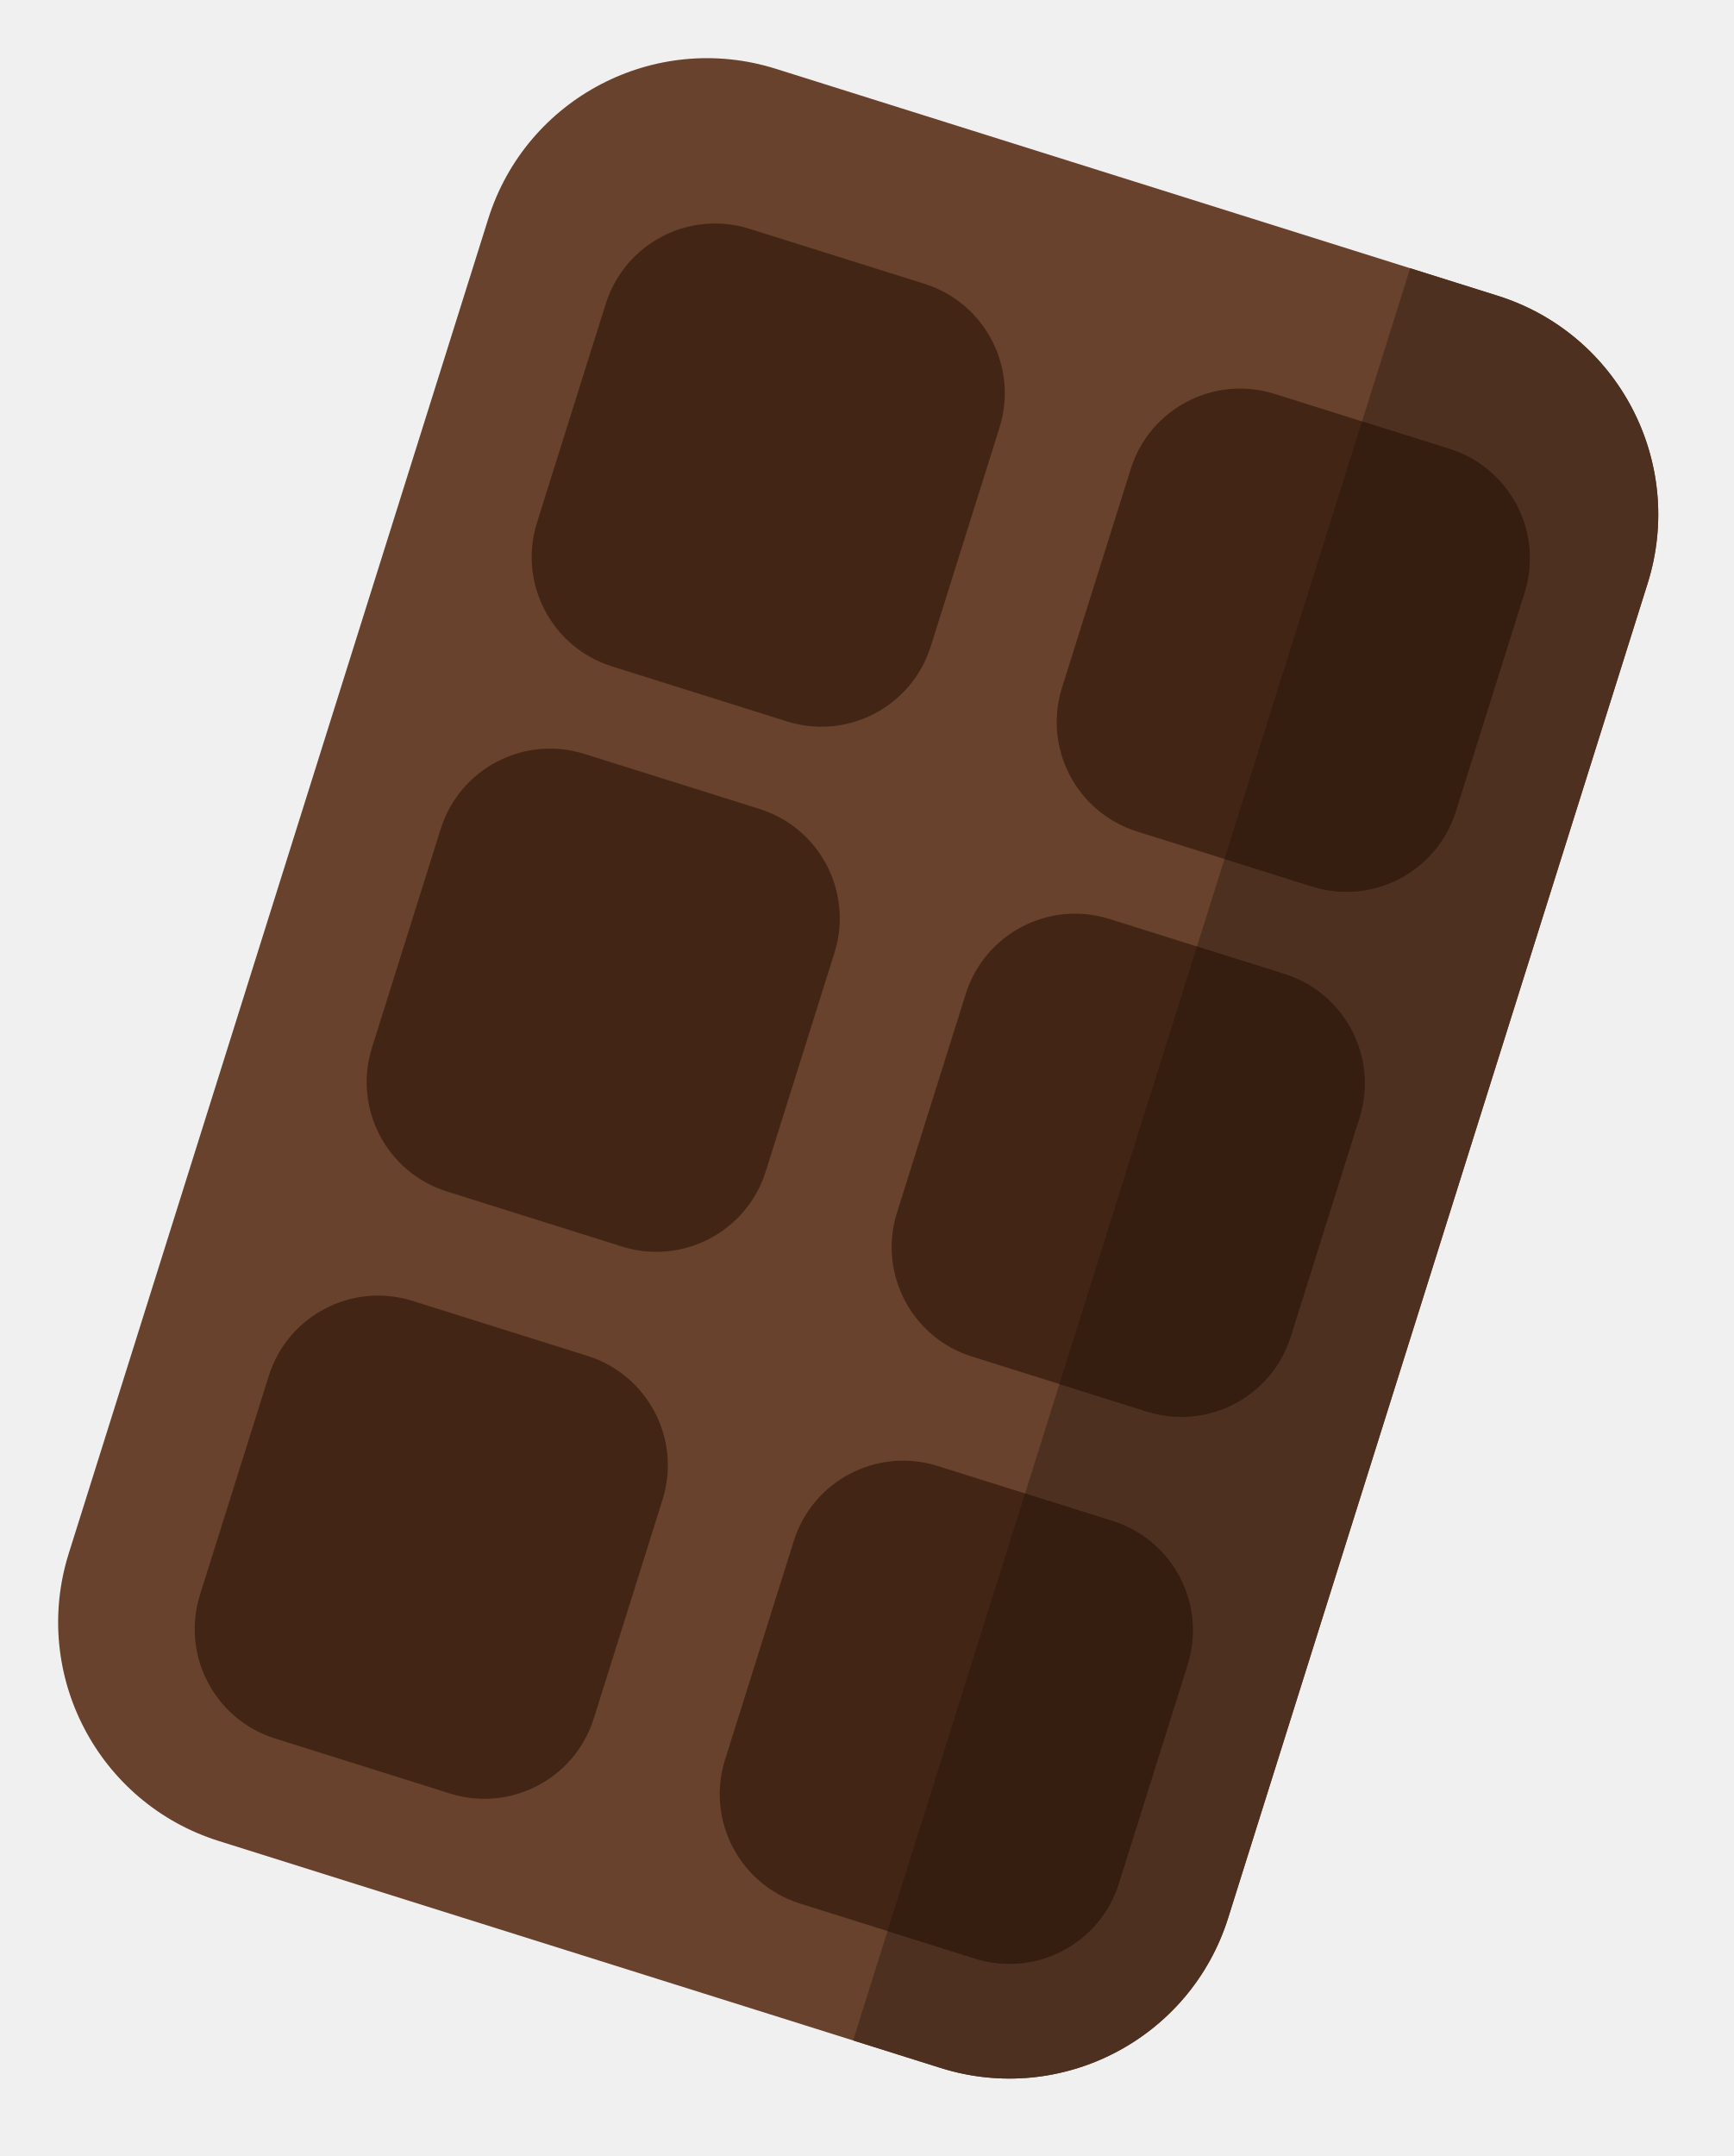
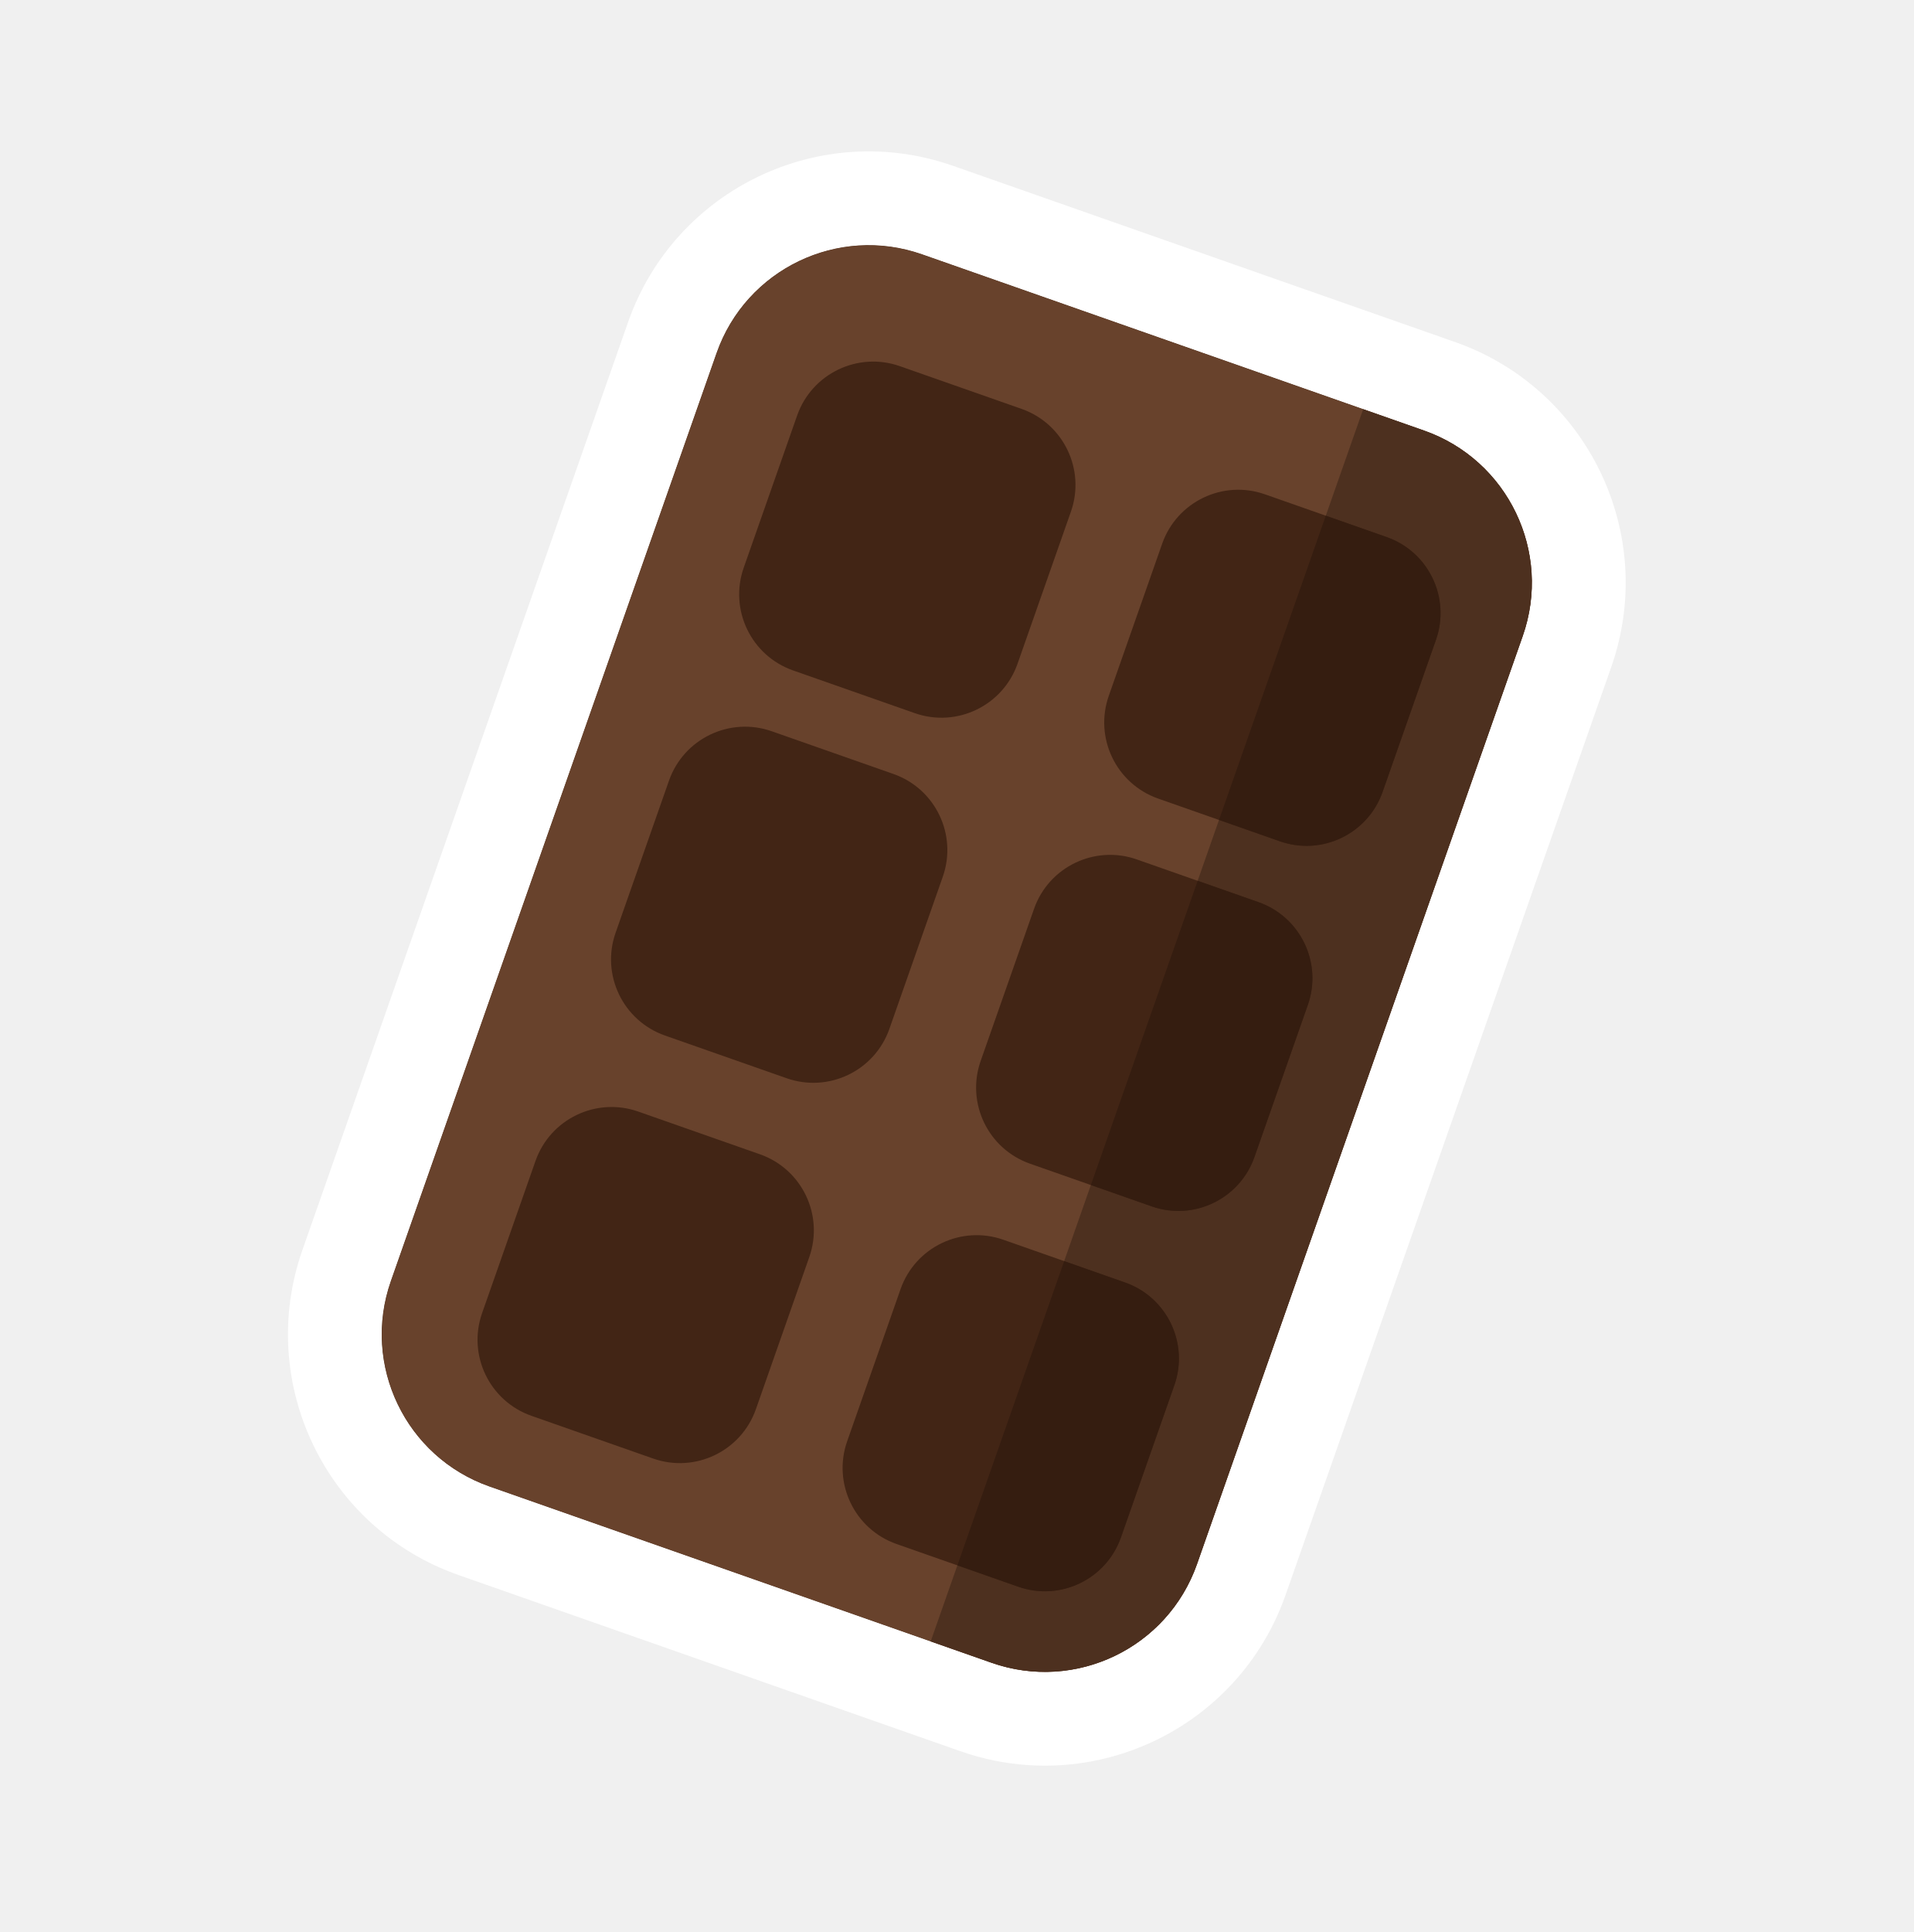
- <svg xmlns="http://www.w3.org/2000/svg" width="78" height="97" viewBox="0 0 78 97" fill="none">
-   <rect x="25.065" width="54.688" height="83.58" rx="10.319" transform="rotate(17.4515 25.0654 0)" fill="#68422C" />
-   <rect x="28.805" y="8.747" width="18.573" height="20.637" rx="5.159" transform="rotate(17.4515 28.8054 8.74658)" fill="#422515" />
-   <path fill-rule="evenodd" clip-rule="evenodd" d="M38.39 91.801L63.455 12.068L67.393 13.306C72.829 15.015 75.851 20.808 74.142 26.244L55.265 86.29C53.556 91.726 47.764 94.748 42.327 93.039L38.39 91.801Z" fill="#4D301F" />
-   <rect x="52.43" y="16.174" width="18.573" height="20.637" rx="5.159" transform="rotate(17.4515 52.4297 16.1743)" fill="#422515" />
-   <path d="M61.289 18.959L65.227 20.197C67.945 21.051 69.456 23.948 68.601 26.666L65.507 36.509C64.652 39.228 61.756 40.738 59.038 39.884L55.1 38.646L61.289 18.959Z" fill="#351D10" />
-   <rect x="21.379" y="32.372" width="18.573" height="20.637" rx="5.159" transform="rotate(17.4515 21.3787 32.3721)" fill="#422515" />
-   <rect x="45.003" y="39.798" width="18.573" height="20.637" rx="5.159" transform="rotate(17.4515 45.0032 39.7983)" fill="#422515" />
-   <path d="M53.862 42.584L57.8 43.821C60.518 44.676 62.029 47.572 61.174 50.29L58.08 60.134C57.225 62.852 54.329 64.363 51.611 63.508L47.673 62.271L53.862 42.584Z" fill="#351D10" />
-   <rect x="13.642" y="56.981" width="18.573" height="20.637" rx="5.159" transform="rotate(17.4515 13.6423 56.981)" fill="#422515" />
-   <rect x="37.267" y="64.407" width="18.573" height="20.637" rx="5.159" transform="rotate(17.4515 37.2668 64.4072)" fill="#422515" />
-   <path d="M46.126 67.193L50.064 68.431C52.782 69.285 54.293 72.181 53.438 74.9L50.344 84.743C49.489 87.462 46.593 88.972 43.875 88.118L39.937 86.88L46.126 67.193Z" fill="#351D10" />
+ <svg xmlns="http://www.w3.org/2000/svg" width="105" height="106" viewBox="0 0 105 106" fill="none">
+   <mask id="path-1-outside-1_263_1185" maskUnits="userSpaceOnUse" x="14.173" y="6.436" width="75.93" height="92.359" fill="black">
+     <rect fill="white" x="14.173" y="6.436" width="75.93" height="92.359" />
+     <path fill-rule="evenodd" clip-rule="evenodd" d="M39.32 19.37C40.938 14.761 45.986 12.335 50.596 13.954L74.802 22.45L74.802 22.449L78.141 23.621C82.75 25.239 85.176 30.288 83.558 34.897L65.686 85.811C65.23 87.108 64.504 88.232 63.591 89.142C63.439 89.293 63.282 89.439 63.12 89.578C60.801 91.578 57.505 92.316 54.408 91.229L26.865 81.56C22.255 79.942 19.83 74.894 21.448 70.284L39.32 19.37Z" />
+   </mask>
+   <path fill-rule="evenodd" clip-rule="evenodd" d="M39.32 19.37C40.938 14.761 45.986 12.335 50.596 13.954L74.802 22.45L74.802 22.449L78.141 23.621C82.75 25.239 85.176 30.288 83.558 34.897L65.686 85.811C65.23 87.108 64.504 88.232 63.591 89.142C63.439 89.293 63.282 89.439 63.12 89.578C60.801 91.578 57.505 92.316 54.408 91.229L26.865 81.56C22.255 79.942 19.83 74.894 21.448 70.284L39.32 19.37Z" fill="#351D10" />
+   <path d="M50.596 13.954L48.893 18.807L50.596 13.954ZM39.32 19.37L34.467 17.667L34.467 17.667L39.32 19.37ZM74.802 22.45L73.098 27.303L77.947 29.005L79.653 24.159L74.802 22.45ZM74.802 22.449L76.506 17.596L71.657 15.894L69.951 20.741L74.802 22.449ZM78.141 23.621L76.437 28.474L78.141 23.621ZM83.558 34.897L88.411 36.601L88.411 36.601L83.558 34.897ZM65.686 85.811L60.832 84.107L60.832 84.107L65.686 85.811ZM63.591 89.142L59.959 85.499L59.959 85.5L63.591 89.142ZM63.12 89.578L59.762 85.682L59.762 85.682L63.12 89.578ZM54.408 91.229L52.705 96.082L52.705 96.082L54.408 91.229ZM26.865 81.56L25.161 86.414L26.865 81.56ZM21.448 70.284L26.301 71.988L26.301 71.988L21.448 70.284ZM52.3 9.1C45.01 6.541 37.026 10.377 34.467 17.667L44.173 21.074C44.85 19.145 46.963 18.13 48.893 18.807L52.3 9.1ZM76.505 17.597L52.3 9.1L48.893 18.807L73.098 27.303L76.505 17.597ZM69.951 20.741L69.95 20.742L79.653 24.159L79.654 24.157L69.951 20.741ZM79.844 18.767L76.506 17.596L73.099 27.302L76.437 28.474L79.844 18.767ZM88.411 36.601C90.97 29.311 87.134 21.326 79.844 18.767L76.437 28.474C78.366 29.151 79.381 31.264 78.704 33.194L88.411 36.601ZM70.539 87.515L88.411 36.601L78.704 33.194L60.832 84.107L70.539 87.515ZM67.223 92.784C68.671 91.34 69.822 89.557 70.539 87.515L60.832 84.107C60.639 84.659 60.336 85.124 59.959 85.499L67.223 92.784ZM66.478 93.475C66.735 93.254 66.983 93.023 67.224 92.783L59.959 85.5C59.895 85.563 59.83 85.624 59.762 85.682L66.478 93.475ZM52.705 96.082C57.609 97.803 62.822 96.626 66.478 93.475L59.762 85.682C58.78 86.529 57.402 86.828 56.112 86.375L52.705 96.082ZM25.161 86.414L52.705 96.082L56.112 86.375L28.568 76.707L25.161 86.414ZM16.595 68.58C14.036 75.87 17.871 83.855 25.161 86.414L28.568 76.707C26.639 76.03 25.624 73.917 26.301 71.988L16.595 68.58ZM34.467 17.667L16.595 68.58L26.301 71.988L44.173 21.074L34.467 17.667Z" fill="white" mask="url(#path-1-outside-1_263_1185)" />
+   <rect x="42.248" y="11.023" width="46.883" height="71.651" rx="8.846" transform="rotate(19.3422 42.2483 11.0234)" fill="#68422C" />
+   <rect x="45.205" y="18.625" width="15.922" height="17.692" rx="4.423" transform="rotate(19.3422 45.2046 18.6245)" fill="#422515" />
+   <path fill-rule="evenodd" clip-rule="evenodd" d="M51.068 90.057L74.8 22.45L78.138 23.622C82.748 25.24 85.173 30.289 83.555 34.898L65.683 85.812C64.065 90.422 59.017 92.847 54.407 91.229L51.068 90.057Z" fill="#4D301F" />
+   <rect x="65.236" y="25.656" width="15.922" height="17.692" rx="4.423" transform="rotate(19.3422 65.2361 25.6562)" fill="#422515" />
+   <path d="M72.749 28.293L76.087 29.465C78.392 30.274 79.605 32.798 78.796 35.103L75.866 43.45C75.057 45.754 72.533 46.967 70.228 46.158L66.889 44.986L72.749 28.293Z" fill="#351D10" />
+   <rect x="38.174" y="38.656" width="15.922" height="17.692" rx="4.423" transform="rotate(19.3422 38.1741 38.6562)" fill="#422515" />
+   <rect x="58.206" y="45.688" width="15.922" height="17.692" rx="4.423" transform="rotate(19.3422 58.2056 45.6875)" fill="#422515" />
+   <path d="M65.718 48.324L69.056 49.496C71.361 50.305 72.574 52.829 71.765 55.134L68.835 63.48C68.026 65.785 65.502 66.998 63.197 66.189L59.858 65.017L65.718 48.324Z" fill="#351D10" />
+   <rect x="30.849" y="59.522" width="15.922" height="17.692" rx="4.423" transform="rotate(19.3422 30.8494 59.522)" fill="#422515" />
+   <rect x="50.881" y="66.554" width="15.922" height="17.692" rx="4.423" transform="rotate(19.3422 50.8809 66.5537)" fill="#422515" />
+   <path d="M58.393 69.191L61.732 70.363C64.037 71.172 65.249 73.696 64.44 76.001L61.51 84.347C60.701 86.652 58.177 87.865 55.872 87.056L52.533 85.884L58.393 69.191Z" fill="#351D10" />
</svg>
